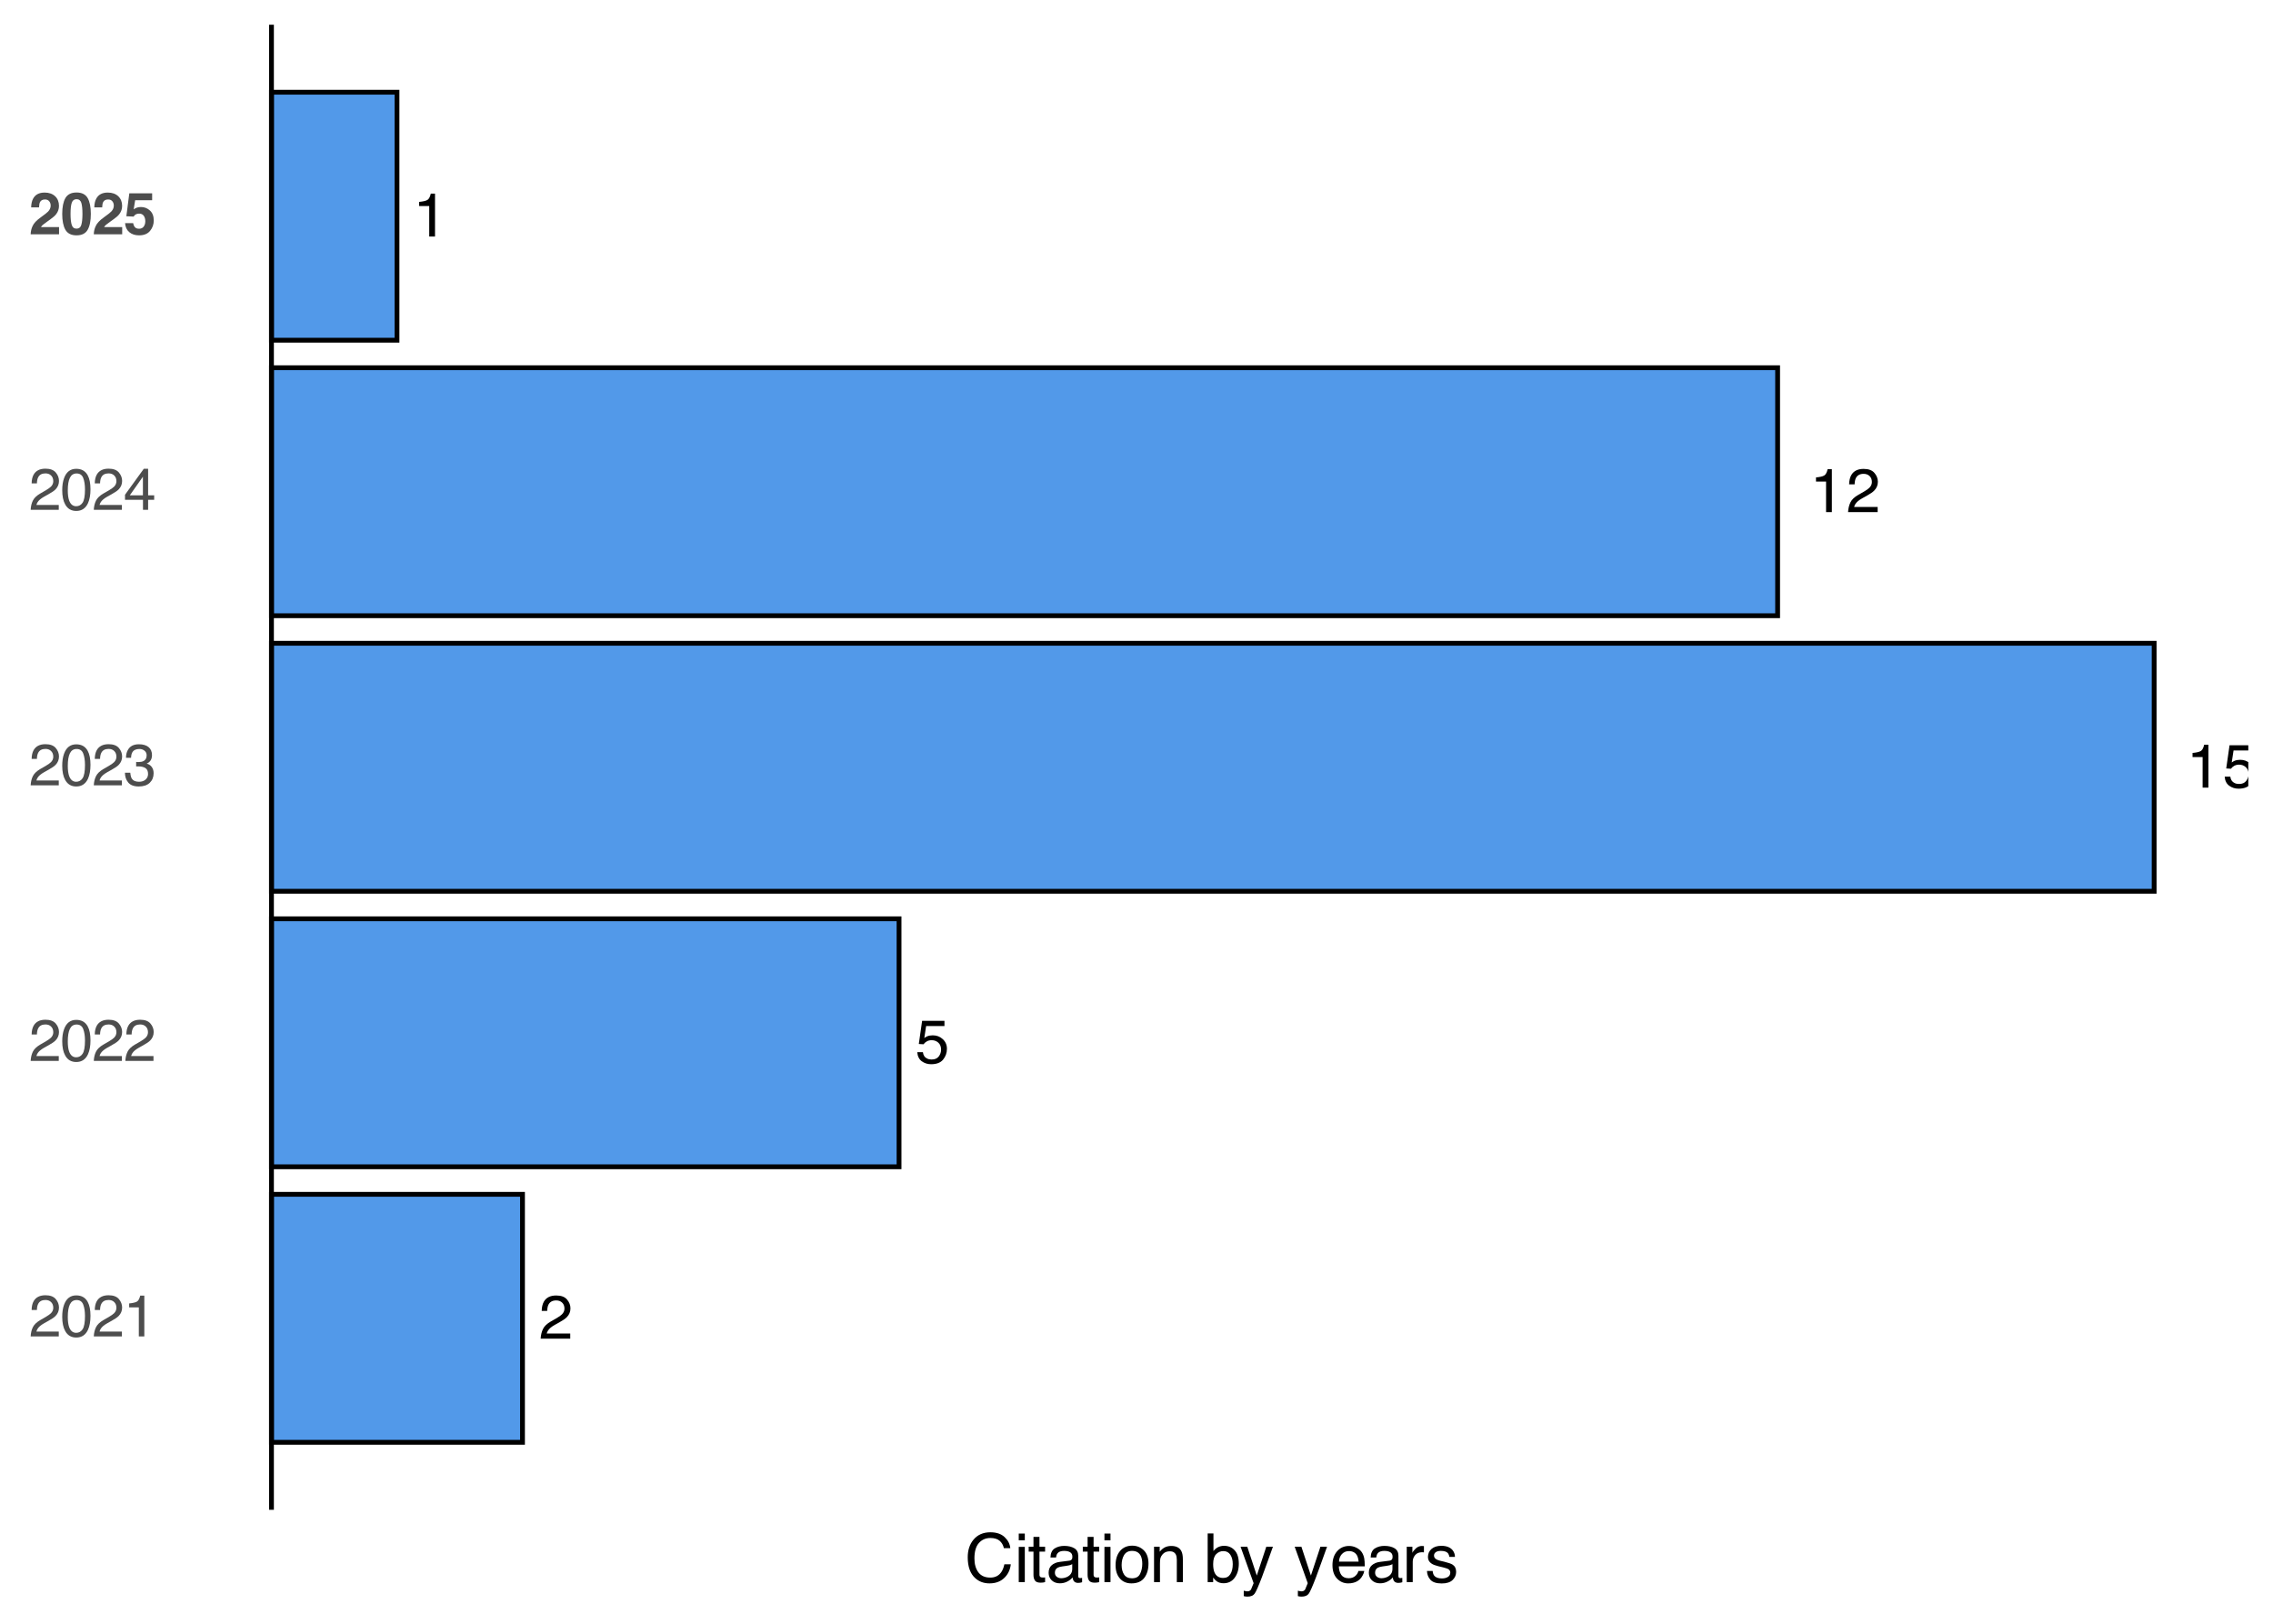
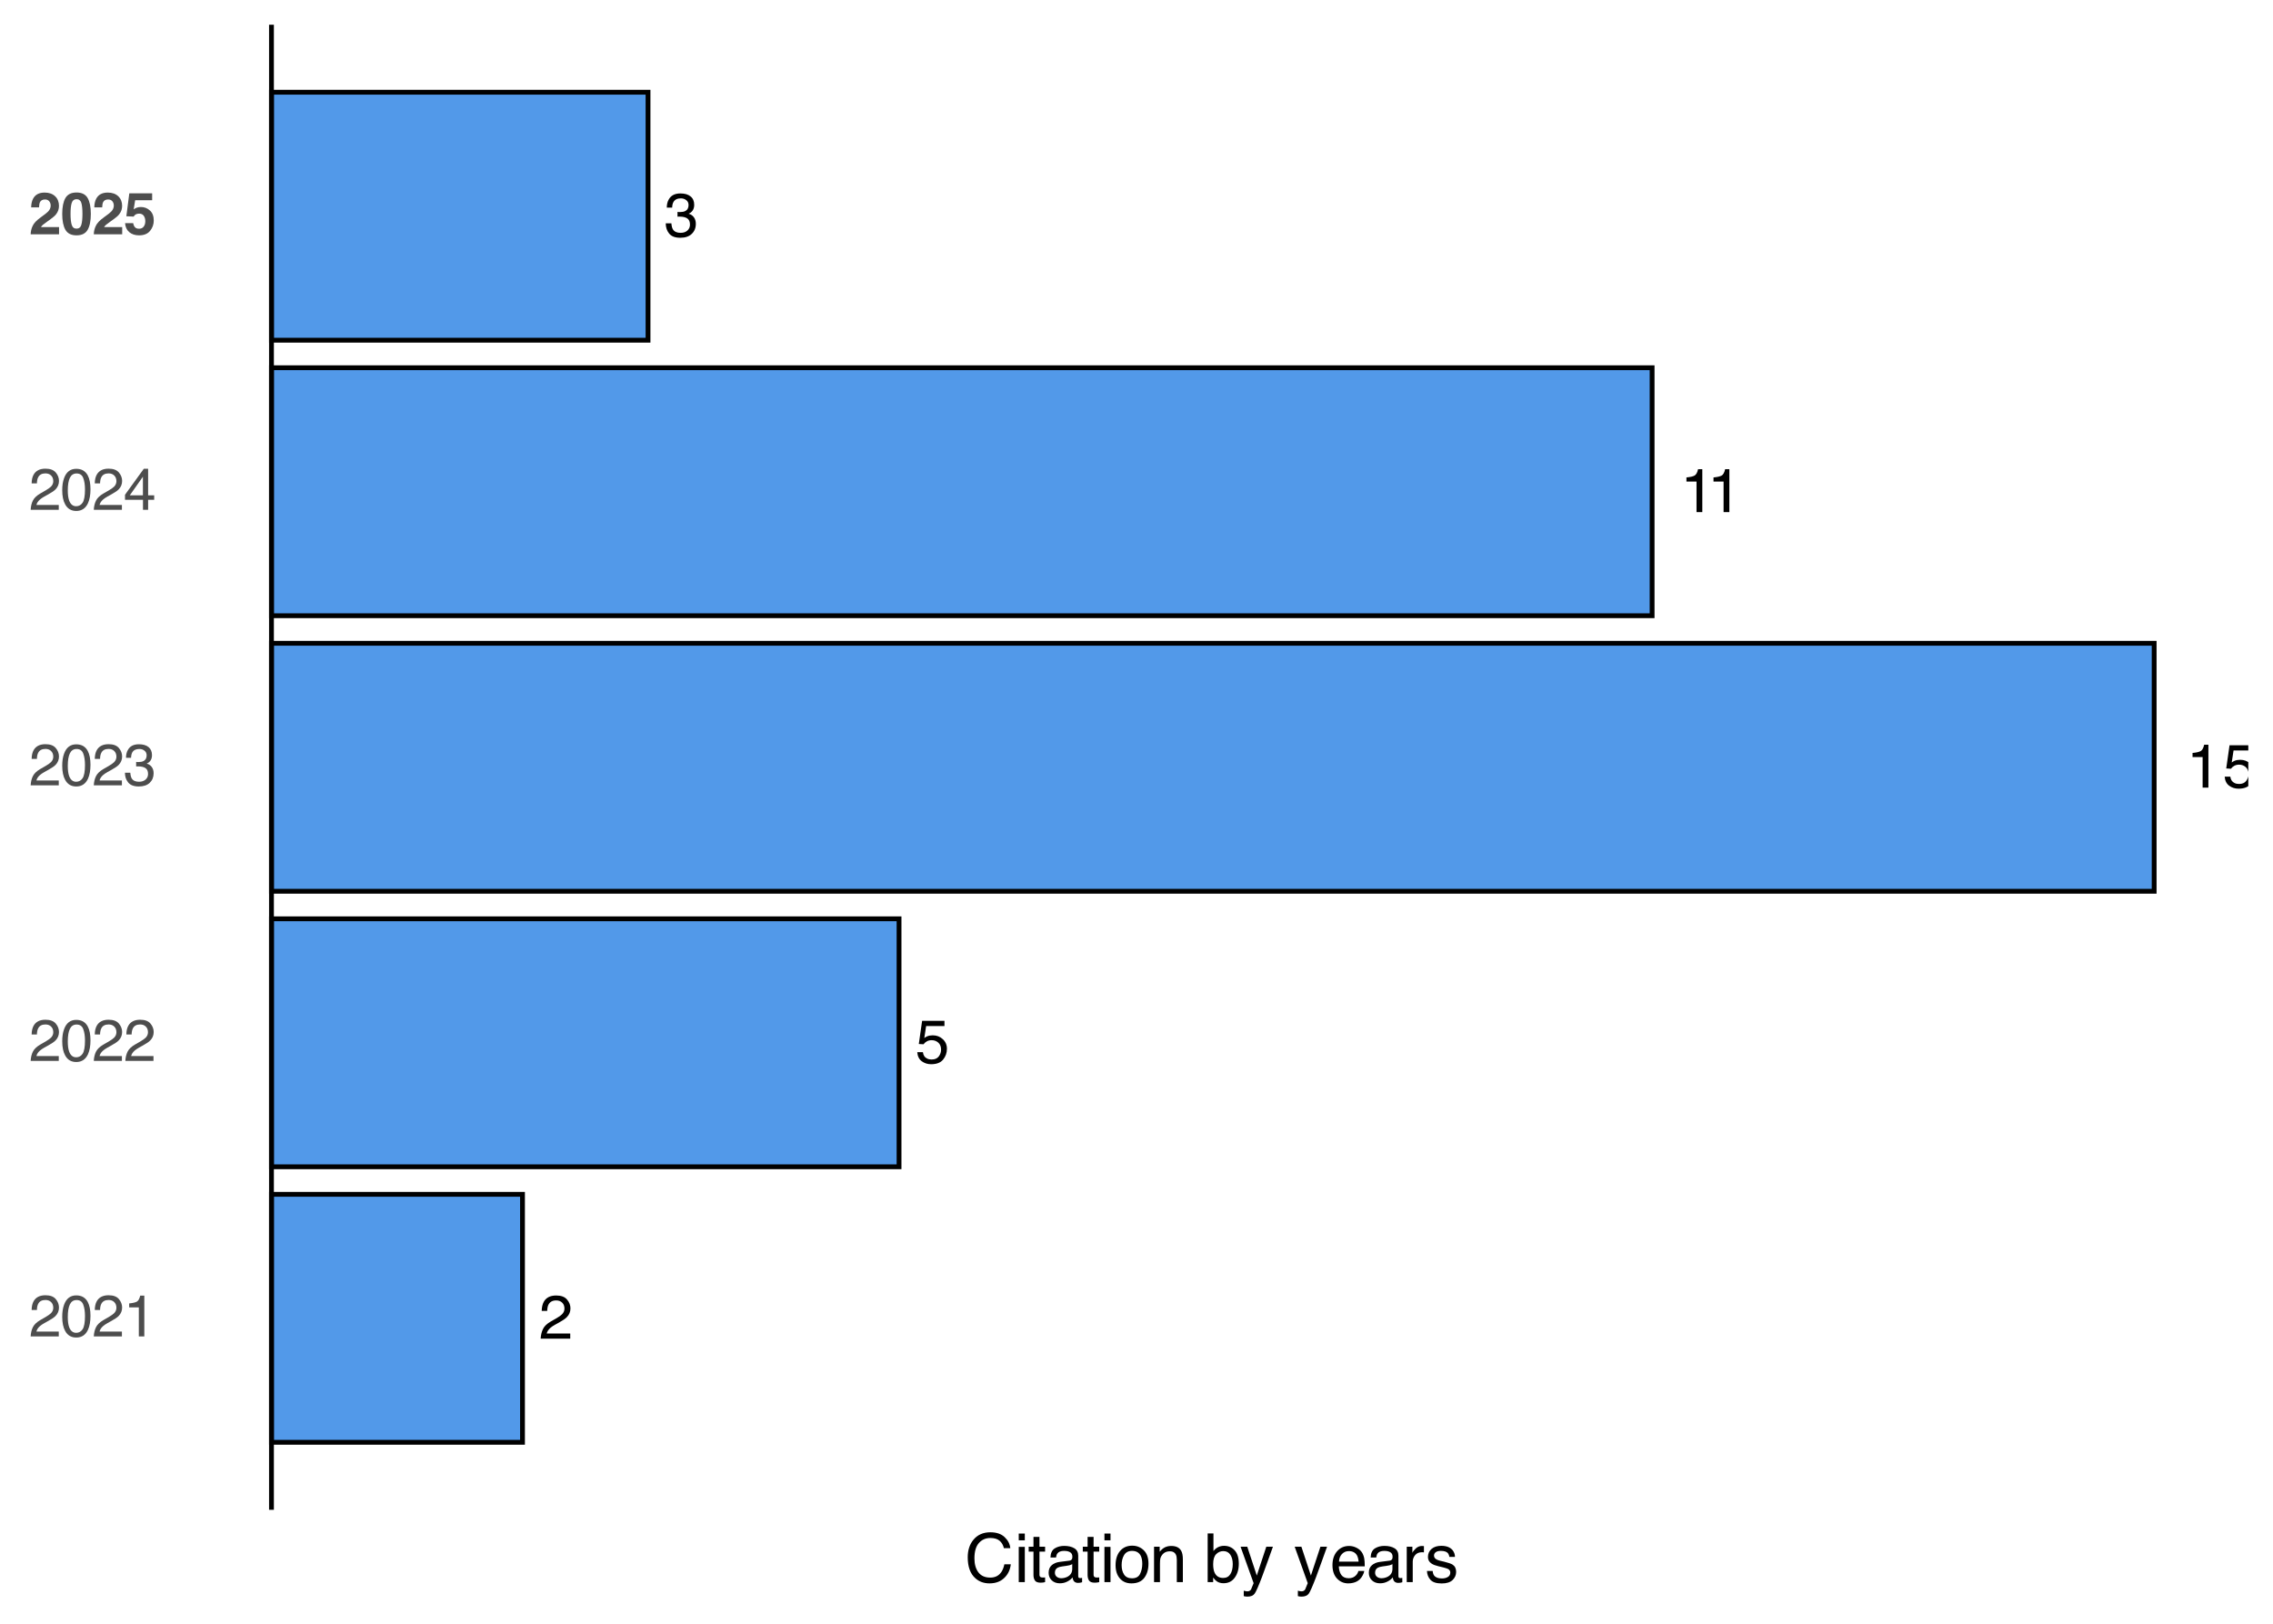
<svg xmlns="http://www.w3.org/2000/svg" xmlns:xlink="http://www.w3.org/1999/xlink" width="504" height="360" viewBox="0 0 504 360">
  <defs>
    <g>
      <g id="glyph-0-0">
        <path d="M 0.438 0 L 0.438 -9.797 L 8.219 -9.797 L 8.219 0 Z M 6.984 -1.234 L 6.984 -8.562 L 1.672 -8.562 L 1.672 -1.234 Z M 6.984 -1.234 " />
      </g>
      <g id="glyph-0-1">
        <path d="M 0.422 0 C 0.473 -0.82 0.645 -1.535 0.938 -2.141 C 1.227 -2.754 1.805 -3.312 2.672 -3.812 L 3.953 -4.547 C 4.523 -4.879 4.926 -5.164 5.156 -5.406 C 5.52 -5.77 5.703 -6.191 5.703 -6.672 C 5.703 -7.223 5.535 -7.66 5.203 -7.984 C 4.867 -8.316 4.426 -8.484 3.875 -8.484 C 3.051 -8.484 2.477 -8.172 2.156 -7.547 C 1.988 -7.211 1.895 -6.75 1.875 -6.156 L 0.656 -6.156 C 0.676 -6.988 0.832 -7.664 1.125 -8.188 C 1.645 -9.113 2.562 -9.578 3.875 -9.578 C 4.969 -9.578 5.766 -9.281 6.266 -8.688 C 6.773 -8.102 7.031 -7.445 7.031 -6.719 C 7.031 -5.957 6.758 -5.305 6.219 -4.766 C 5.906 -4.441 5.348 -4.055 4.547 -3.609 L 3.641 -3.109 C 3.203 -2.867 2.859 -2.641 2.609 -2.422 C 2.16 -2.035 1.879 -1.609 1.766 -1.141 L 6.984 -1.141 L 6.984 0 Z M 0.422 0 " />
      </g>
      <g id="glyph-0-2">
        <path d="M 1.688 -2.438 C 1.77 -1.75 2.086 -1.273 2.641 -1.016 C 2.922 -0.879 3.25 -0.812 3.625 -0.812 C 4.332 -0.812 4.859 -1.035 5.203 -1.484 C 5.547 -1.941 5.719 -2.445 5.719 -3 C 5.719 -3.664 5.516 -4.18 5.109 -4.547 C 4.703 -4.91 4.211 -5.094 3.641 -5.094 C 3.234 -5.094 2.879 -5.008 2.578 -4.844 C 2.285 -4.688 2.035 -4.469 1.828 -4.188 L 0.781 -4.25 L 1.516 -9.391 L 6.469 -9.391 L 6.469 -8.234 L 2.406 -8.234 L 2 -5.578 C 2.227 -5.742 2.441 -5.867 2.641 -5.953 C 2.992 -6.098 3.406 -6.172 3.875 -6.172 C 4.75 -6.172 5.488 -5.891 6.094 -5.328 C 6.707 -4.766 7.016 -4.051 7.016 -3.188 C 7.016 -2.281 6.734 -1.484 6.172 -0.797 C 5.617 -0.109 4.727 0.234 3.5 0.234 C 2.727 0.234 2.039 0.016 1.438 -0.422 C 0.844 -0.859 0.508 -1.531 0.438 -2.438 Z M 1.688 -2.438 " />
      </g>
      <g id="glyph-0-3">
        <path d="M 1.312 -6.766 L 1.312 -7.688 C 2.176 -7.77 2.781 -7.91 3.125 -8.109 C 3.469 -8.305 3.723 -8.773 3.891 -9.516 L 4.828 -9.516 L 4.828 0 L 3.547 0 L 3.547 -6.766 Z M 1.312 -6.766 " />
+       </g>
+       <g id="glyph-0-4">
+         <path d="M 3.547 0.266 C 2.422 0.266 1.602 -0.039 1.094 -0.656 C 0.582 -1.281 0.328 -2.039 0.328 -2.938 L 1.578 -2.938 C 1.629 -2.312 1.742 -1.863 1.922 -1.594 C 2.234 -1.082 2.797 -0.828 3.609 -0.828 C 4.242 -0.828 4.75 -0.992 5.125 -1.328 C 5.508 -1.672 5.703 -2.109 5.703 -2.641 C 5.703 -3.305 5.5 -3.77 5.094 -4.031 C 4.695 -4.289 4.141 -4.422 3.422 -4.422 C 3.348 -4.422 3.27 -4.422 3.188 -4.422 C 3.102 -4.422 3.02 -4.414 2.938 -4.406 L 2.938 -5.469 C 3.062 -5.457 3.164 -5.445 3.25 -5.438 C 3.332 -5.438 3.422 -5.438 3.516 -5.438 C 3.961 -5.438 4.332 -5.504 4.625 -5.641 C 5.133 -5.891 5.391 -6.336 5.391 -6.984 C 5.391 -7.453 5.219 -7.816 4.875 -8.078 C 4.539 -8.336 4.148 -8.469 3.703 -8.469 C 2.898 -8.469 2.348 -8.203 2.047 -7.672 C 1.867 -7.379 1.77 -6.961 1.75 -6.422 L 0.562 -6.422 C 0.562 -7.129 0.707 -7.734 1 -8.234 C 1.488 -9.117 2.348 -9.562 3.578 -9.562 C 4.547 -9.562 5.297 -9.344 5.828 -8.906 C 6.367 -8.477 6.641 -7.852 6.641 -7.031 C 6.641 -6.438 6.477 -5.957 6.156 -5.594 C 5.969 -5.375 5.719 -5.195 5.406 -5.062 C 5.906 -4.926 6.297 -4.66 6.578 -4.266 C 6.859 -3.879 7 -3.398 7 -2.828 C 7 -1.91 6.695 -1.164 6.094 -0.594 C 5.5 -0.02 4.648 0.266 3.547 0.266 Z M 3.547 0.266 " />
      </g>
      <g id="glyph-1-0">
        <path d="M 0.422 0 L 0.422 -9.328 L 7.828 -9.328 L 7.828 0 Z M 6.656 -1.172 L 6.656 -8.156 L 1.594 -8.156 L 1.594 -1.172 Z M 6.656 -1.172 " />
      </g>
      <g id="glyph-1-1">
        <path d="M 0.406 0 C 0.445 -0.781 0.609 -1.457 0.891 -2.031 C 1.172 -2.613 1.723 -3.145 2.547 -3.625 L 3.766 -4.328 C 4.305 -4.648 4.688 -4.922 4.906 -5.141 C 5.25 -5.492 5.422 -5.895 5.422 -6.344 C 5.422 -6.875 5.258 -7.297 4.938 -7.609 C 4.625 -7.922 4.207 -8.078 3.688 -8.078 C 2.895 -8.078 2.352 -7.781 2.062 -7.188 C 1.895 -6.863 1.805 -6.422 1.797 -5.859 L 0.625 -5.859 C 0.633 -6.648 0.781 -7.297 1.062 -7.797 C 1.562 -8.68 2.438 -9.125 3.688 -9.125 C 4.727 -9.125 5.488 -8.844 5.969 -8.281 C 6.445 -7.719 6.688 -7.094 6.688 -6.406 C 6.688 -5.676 6.43 -5.051 5.922 -4.531 C 5.629 -4.227 5.098 -3.863 4.328 -3.438 L 3.453 -2.953 C 3.047 -2.723 2.723 -2.504 2.484 -2.297 C 2.055 -1.93 1.789 -1.523 1.688 -1.078 L 6.641 -1.078 L 6.641 0 Z M 0.406 0 " />
      </g>
      <g id="glyph-1-2">
        <path d="M 3.516 -9.094 C 4.691 -9.094 5.539 -8.609 6.062 -7.641 C 6.469 -6.891 6.672 -5.863 6.672 -4.562 C 6.672 -3.32 6.488 -2.297 6.125 -1.484 C 5.594 -0.328 4.723 0.25 3.516 0.25 C 2.422 0.25 1.609 -0.223 1.078 -1.172 C 0.629 -1.961 0.406 -3.023 0.406 -4.359 C 0.406 -5.391 0.539 -6.273 0.812 -7.016 C 1.312 -8.398 2.211 -9.094 3.516 -9.094 Z M 3.5 -0.797 C 4.094 -0.797 4.566 -1.055 4.922 -1.578 C 5.273 -2.109 5.453 -3.086 5.453 -4.516 C 5.453 -5.547 5.32 -6.395 5.062 -7.062 C 4.812 -7.727 4.32 -8.062 3.594 -8.062 C 2.914 -8.062 2.422 -7.742 2.109 -7.109 C 1.797 -6.473 1.641 -5.539 1.641 -4.312 C 1.641 -3.383 1.738 -2.641 1.938 -2.078 C 2.25 -1.223 2.77 -0.797 3.5 -0.797 Z M 3.5 -0.797 " />
      </g>
      <g id="glyph-1-3">
        <path d="M 1.25 -6.438 L 1.25 -7.312 C 2.07 -7.395 2.645 -7.531 2.969 -7.719 C 3.289 -7.906 3.535 -8.348 3.703 -9.047 L 4.609 -9.047 L 4.609 0 L 3.391 0 L 3.391 -6.438 Z M 1.25 -6.438 " />
      </g>
      <g id="glyph-1-4">
        <path d="M 3.375 0.25 C 2.301 0.25 1.52 -0.047 1.031 -0.641 C 0.551 -1.234 0.312 -1.953 0.312 -2.797 L 1.5 -2.797 C 1.551 -2.203 1.66 -1.773 1.828 -1.516 C 2.129 -1.035 2.664 -0.797 3.438 -0.797 C 4.039 -0.797 4.523 -0.957 4.891 -1.281 C 5.254 -1.602 5.438 -2.016 5.438 -2.516 C 5.438 -3.141 5.242 -3.578 4.859 -3.828 C 4.473 -4.078 3.941 -4.203 3.266 -4.203 C 3.191 -4.203 3.113 -4.203 3.031 -4.203 C 2.945 -4.203 2.867 -4.203 2.797 -4.203 L 2.797 -5.203 C 2.91 -5.191 3.008 -5.18 3.094 -5.172 C 3.176 -5.172 3.266 -5.172 3.359 -5.172 C 3.785 -5.172 4.133 -5.238 4.406 -5.375 C 4.883 -5.613 5.125 -6.035 5.125 -6.641 C 5.125 -7.098 4.961 -7.445 4.641 -7.688 C 4.328 -7.938 3.953 -8.062 3.516 -8.062 C 2.754 -8.062 2.227 -7.805 1.938 -7.297 C 1.781 -7.016 1.691 -6.617 1.672 -6.109 L 0.547 -6.109 C 0.547 -6.785 0.68 -7.359 0.953 -7.828 C 1.41 -8.68 2.227 -9.109 3.406 -9.109 C 4.332 -9.109 5.047 -8.898 5.547 -8.484 C 6.055 -8.066 6.312 -7.469 6.312 -6.688 C 6.312 -6.133 6.16 -5.68 5.859 -5.328 C 5.68 -5.117 5.441 -4.953 5.141 -4.828 C 5.617 -4.691 5.992 -4.438 6.266 -4.062 C 6.535 -3.688 6.672 -3.227 6.672 -2.688 C 6.672 -1.82 6.383 -1.113 5.812 -0.562 C 5.238 -0.02 4.426 0.25 3.375 0.25 Z M 3.375 0.25 " />
      </g>
      <g id="glyph-1-5">
        <path d="M 4.297 -3.219 L 4.297 -7.344 L 1.391 -3.219 Z M 4.312 0 L 4.312 -2.219 L 0.328 -2.219 L 0.328 -3.344 L 4.5 -9.109 L 5.453 -9.109 L 5.453 -3.219 L 6.797 -3.219 L 6.797 -2.219 L 5.453 -2.219 L 5.453 0 Z M 4.312 0 " />
      </g>
      <g id="glyph-2-0">
        <path d="M 0.984 -9.359 L 8.516 -9.359 L 8.516 0 L 0.984 0 Z M 7.344 -1.172 L 7.344 -8.188 L 2.141 -8.188 L 2.141 -1.172 Z M 7.344 -1.172 " />
      </g>
      <g id="glyph-2-1">
        <path d="M 4.516 -7.328 C 4.305 -7.586 4 -7.719 3.594 -7.719 C 3.039 -7.719 2.664 -7.516 2.469 -7.109 C 2.352 -6.867 2.285 -6.488 2.266 -5.969 L 0.516 -5.969 C 0.535 -6.75 0.676 -7.383 0.938 -7.875 C 1.414 -8.789 2.27 -9.25 3.5 -9.25 C 4.477 -9.25 5.254 -8.977 5.828 -8.438 C 6.398 -7.895 6.688 -7.18 6.688 -6.297 C 6.688 -5.617 6.484 -5.016 6.078 -4.484 C 5.816 -4.129 5.379 -3.738 4.766 -3.312 L 4.047 -2.797 C 3.586 -2.473 3.273 -2.238 3.109 -2.094 C 2.941 -1.945 2.801 -1.781 2.688 -1.594 L 6.703 -1.594 L 6.703 0 L 0.406 0 C 0.426 -0.656 0.566 -1.258 0.828 -1.812 C 1.086 -2.426 1.695 -3.078 2.656 -3.766 C 3.488 -4.359 4.031 -4.785 4.281 -5.047 C 4.656 -5.441 4.844 -5.879 4.844 -6.359 C 4.844 -6.742 4.734 -7.066 4.516 -7.328 Z M 4.516 -7.328 " />
      </g>
      <g id="glyph-2-2">
        <path d="M 3.578 0.234 C 2.41 0.234 1.586 -0.176 1.109 -1 C 0.641 -1.82 0.406 -2.992 0.406 -4.516 C 0.406 -6.035 0.641 -7.207 1.109 -8.031 C 1.586 -8.852 2.41 -9.266 3.578 -9.266 C 4.754 -9.266 5.578 -8.852 6.047 -8.031 C 6.516 -7.207 6.75 -6.035 6.75 -4.516 C 6.75 -2.992 6.516 -1.82 6.047 -1 C 5.578 -0.176 4.754 0.234 3.578 0.234 Z M 4.641 -2.094 C 4.805 -2.645 4.891 -3.453 4.891 -4.516 C 4.891 -5.617 4.805 -6.438 4.641 -6.969 C 4.473 -7.508 4.117 -7.781 3.578 -7.781 C 3.047 -7.781 2.691 -7.508 2.516 -6.969 C 2.336 -6.438 2.25 -5.617 2.25 -4.516 C 2.25 -3.453 2.336 -2.641 2.516 -2.078 C 2.691 -1.523 3.047 -1.25 3.578 -1.25 C 4.117 -1.25 4.473 -1.531 4.641 -2.094 Z M 4.641 -2.094 " />
      </g>
      <g id="glyph-2-3">
        <path d="M 3.469 -4.578 C 3.25 -4.578 3.055 -4.547 2.891 -4.484 C 2.609 -4.379 2.395 -4.191 2.25 -3.922 L 0.625 -4 L 1.281 -9.078 L 6.344 -9.078 L 6.344 -7.547 L 2.578 -7.547 L 2.25 -5.531 C 2.531 -5.719 2.75 -5.836 2.906 -5.891 C 3.164 -5.992 3.484 -6.047 3.859 -6.047 C 4.629 -6.047 5.297 -5.785 5.859 -5.266 C 6.422 -4.754 6.703 -4.016 6.703 -3.047 C 6.703 -2.191 6.43 -1.43 5.891 -0.766 C 5.348 -0.098 4.531 0.234 3.438 0.234 C 2.562 0.234 1.844 0 1.281 -0.469 C 0.719 -0.938 0.406 -1.602 0.344 -2.469 L 2.141 -2.469 C 2.211 -2.07 2.348 -1.766 2.547 -1.547 C 2.754 -1.336 3.055 -1.234 3.453 -1.234 C 3.898 -1.234 4.238 -1.391 4.469 -1.703 C 4.707 -2.016 4.828 -2.41 4.828 -2.891 C 4.828 -3.359 4.719 -3.754 4.5 -4.078 C 4.281 -4.41 3.938 -4.578 3.469 -4.578 Z M 3.469 -4.578 " />
      </g>
      <g id="glyph-3-0">
        <path d="M 0.484 0 L 0.484 -10.766 L 9.031 -10.766 L 9.031 0 Z M 7.672 -1.344 L 7.672 -9.406 L 1.828 -9.406 L 1.828 -1.344 Z M 7.672 -1.344 " />
      </g>
      <g id="glyph-3-1">
        <path d="M 5.672 -11.047 C 7.035 -11.047 8.094 -10.688 8.844 -9.969 C 9.594 -9.258 10.008 -8.445 10.094 -7.531 L 8.672 -7.531 C 8.516 -8.219 8.195 -8.766 7.719 -9.172 C 7.238 -9.578 6.562 -9.781 5.688 -9.781 C 4.633 -9.781 3.781 -9.406 3.125 -8.656 C 2.469 -7.914 2.141 -6.781 2.141 -5.25 C 2.141 -3.988 2.43 -2.961 3.016 -2.172 C 3.609 -1.391 4.488 -1 5.656 -1 C 6.727 -1 7.547 -1.41 8.109 -2.234 C 8.41 -2.672 8.633 -3.242 8.781 -3.953 L 10.203 -3.953 C 10.078 -2.816 9.656 -1.867 8.938 -1.109 C 8.082 -0.18 6.93 0.281 5.484 0.281 C 4.234 0.281 3.188 -0.098 2.344 -0.859 C 1.219 -1.859 0.656 -3.406 0.656 -5.5 C 0.656 -7.082 1.078 -8.379 1.922 -9.391 C 2.828 -10.492 4.078 -11.047 5.672 -11.047 Z M 5.391 -11.047 Z M 5.391 -11.047 " />
      </g>
      <g id="glyph-3-2">
        <path d="M 0.969 -7.812 L 2.312 -7.812 L 2.312 0 L 0.969 0 Z M 0.969 -10.766 L 2.312 -10.766 L 2.312 -9.266 L 0.969 -9.266 Z M 0.969 -10.766 " />
      </g>
      <g id="glyph-3-3">
        <path d="M 1.234 -10.031 L 2.562 -10.031 L 2.562 -7.844 L 3.812 -7.844 L 3.812 -6.766 L 2.562 -6.766 L 2.562 -1.641 C 2.562 -1.367 2.656 -1.188 2.844 -1.094 C 2.945 -1.039 3.117 -1.016 3.359 -1.016 C 3.422 -1.016 3.488 -1.016 3.562 -1.016 C 3.633 -1.023 3.719 -1.035 3.812 -1.047 L 3.812 0 C 3.664 0.039 3.508 0.07 3.344 0.094 C 3.176 0.113 3 0.125 2.812 0.125 C 2.195 0.125 1.781 -0.031 1.562 -0.344 C 1.344 -0.664 1.234 -1.078 1.234 -1.578 L 1.234 -6.766 L 0.172 -6.766 L 0.172 -7.844 L 1.234 -7.844 Z M 1.234 -10.031 " />
      </g>
      <g id="glyph-3-4">
        <path d="M 1.984 -2.094 C 1.984 -1.707 2.117 -1.406 2.391 -1.188 C 2.672 -0.969 3.004 -0.859 3.391 -0.859 C 3.848 -0.859 4.297 -0.961 4.734 -1.172 C 5.461 -1.535 5.828 -2.125 5.828 -2.938 L 5.828 -3.984 C 5.672 -3.891 5.461 -3.805 5.203 -3.734 C 4.953 -3.672 4.703 -3.625 4.453 -3.594 L 3.656 -3.484 C 3.176 -3.422 2.816 -3.32 2.578 -3.188 C 2.18 -2.957 1.984 -2.594 1.984 -2.094 Z M 5.172 -4.75 C 5.473 -4.789 5.676 -4.922 5.781 -5.141 C 5.832 -5.254 5.859 -5.422 5.859 -5.641 C 5.859 -6.086 5.695 -6.41 5.375 -6.609 C 5.062 -6.816 4.609 -6.922 4.016 -6.922 C 3.328 -6.922 2.836 -6.734 2.547 -6.359 C 2.391 -6.16 2.285 -5.859 2.234 -5.453 L 1 -5.453 C 1.031 -6.422 1.344 -7.094 1.938 -7.469 C 2.539 -7.844 3.242 -8.031 4.047 -8.031 C 4.961 -8.031 5.711 -7.852 6.297 -7.5 C 6.867 -7.156 7.156 -6.609 7.156 -5.859 L 7.156 -1.344 C 7.156 -1.207 7.18 -1.098 7.234 -1.016 C 7.285 -0.93 7.406 -0.891 7.594 -0.891 C 7.645 -0.891 7.707 -0.895 7.781 -0.906 C 7.852 -0.914 7.93 -0.926 8.016 -0.938 L 8.016 0.031 C 7.816 0.094 7.66 0.129 7.547 0.141 C 7.441 0.16 7.297 0.172 7.109 0.172 C 6.66 0.172 6.332 0.008 6.125 -0.312 C 6.02 -0.488 5.941 -0.734 5.891 -1.047 C 5.629 -0.691 5.242 -0.383 4.734 -0.125 C 4.234 0.133 3.68 0.266 3.078 0.266 C 2.348 0.266 1.75 0.047 1.281 -0.391 C 0.82 -0.836 0.594 -1.395 0.594 -2.062 C 0.594 -2.789 0.82 -3.352 1.281 -3.75 C 1.738 -4.145 2.332 -4.391 3.062 -4.484 Z M 4.078 -8.031 Z M 4.078 -8.031 " />
      </g>
      <g id="glyph-3-5">
        <path d="M 4.078 -0.844 C 4.953 -0.844 5.551 -1.172 5.875 -1.828 C 6.195 -2.492 6.359 -3.234 6.359 -4.047 C 6.359 -4.785 6.242 -5.383 6.016 -5.844 C 5.641 -6.562 5 -6.922 4.094 -6.922 C 3.289 -6.922 2.703 -6.613 2.328 -6 C 1.961 -5.383 1.781 -4.641 1.781 -3.766 C 1.781 -2.93 1.961 -2.234 2.328 -1.672 C 2.703 -1.117 3.285 -0.844 4.078 -0.844 Z M 4.125 -8.078 C 5.133 -8.078 5.988 -7.738 6.688 -7.062 C 7.383 -6.383 7.734 -5.395 7.734 -4.094 C 7.734 -2.82 7.426 -1.773 6.812 -0.953 C 6.195 -0.129 5.242 0.281 3.953 0.281 C 2.879 0.281 2.023 -0.082 1.391 -0.812 C 0.754 -1.539 0.438 -2.52 0.438 -3.75 C 0.438 -5.07 0.77 -6.125 1.438 -6.906 C 2.102 -7.688 3 -8.078 4.125 -8.078 Z M 4.094 -8.031 Z M 4.094 -8.031 " />
      </g>
      <g id="glyph-3-6">
        <path d="M 0.969 -7.844 L 2.219 -7.844 L 2.219 -6.734 C 2.594 -7.191 2.984 -7.52 3.391 -7.719 C 3.805 -7.914 4.27 -8.016 4.781 -8.016 C 5.895 -8.016 6.645 -7.629 7.031 -6.859 C 7.25 -6.43 7.359 -5.82 7.359 -5.031 L 7.359 0 L 6.016 0 L 6.016 -4.938 C 6.016 -5.414 5.945 -5.801 5.812 -6.094 C 5.57 -6.582 5.145 -6.828 4.531 -6.828 C 4.219 -6.828 3.961 -6.797 3.766 -6.734 C 3.398 -6.629 3.082 -6.414 2.812 -6.094 C 2.594 -5.832 2.445 -5.562 2.375 -5.281 C 2.312 -5.008 2.281 -4.617 2.281 -4.109 L 2.281 0 L 0.969 0 Z M 4.062 -8.031 Z M 4.062 -8.031 " />
      </g>
      <g id="glyph-3-7">
</g>
      <g id="glyph-3-8">
        <path d="M 0.859 -10.797 L 2.141 -10.797 L 2.141 -6.891 C 2.43 -7.266 2.773 -7.551 3.172 -7.75 C 3.578 -7.945 4.016 -8.047 4.484 -8.047 C 5.461 -8.047 6.254 -7.707 6.859 -7.031 C 7.461 -6.363 7.766 -5.379 7.766 -4.078 C 7.766 -2.836 7.461 -1.805 6.859 -0.984 C 6.266 -0.16 5.438 0.25 4.375 0.25 C 3.781 0.25 3.273 0.102 2.859 -0.188 C 2.617 -0.352 2.359 -0.625 2.078 -1 L 2.078 0 L 0.859 0 Z M 4.297 -0.922 C 5.004 -0.922 5.535 -1.203 5.891 -1.766 C 6.242 -2.328 6.422 -3.07 6.422 -4 C 6.422 -4.832 6.242 -5.52 5.891 -6.062 C 5.535 -6.602 5.016 -6.875 4.328 -6.875 C 3.723 -6.875 3.195 -6.648 2.75 -6.203 C 2.301 -5.754 2.078 -5.02 2.078 -4 C 2.078 -3.27 2.164 -2.676 2.344 -2.219 C 2.695 -1.352 3.348 -0.922 4.297 -0.922 Z M 4.297 -0.922 " />
      </g>
      <g id="glyph-3-9">
        <path d="M 5.859 -7.844 L 7.328 -7.844 C 7.141 -7.344 6.727 -6.195 6.094 -4.406 C 5.613 -3.051 5.211 -1.953 4.891 -1.109 C 4.129 0.891 3.594 2.109 3.281 2.547 C 2.969 2.992 2.426 3.219 1.656 3.219 C 1.477 3.219 1.336 3.207 1.234 3.188 C 1.129 3.176 1.004 3.148 0.859 3.109 L 0.859 1.906 C 1.086 1.969 1.254 2.004 1.359 2.016 C 1.461 2.035 1.555 2.047 1.641 2.047 C 1.879 2.047 2.055 2.004 2.172 1.922 C 2.285 1.848 2.383 1.754 2.469 1.641 C 2.488 1.598 2.57 1.395 2.719 1.031 C 2.875 0.664 2.984 0.398 3.047 0.234 L 0.156 -7.844 L 1.641 -7.844 L 3.75 -1.453 Z M 3.75 -8.031 Z M 3.75 -8.031 " />
      </g>
      <g id="glyph-3-10">
        <path d="M 4.234 -8.016 C 4.785 -8.016 5.32 -7.883 5.844 -7.625 C 6.375 -7.363 6.773 -7.023 7.047 -6.609 C 7.305 -6.211 7.484 -5.754 7.578 -5.234 C 7.648 -4.867 7.688 -4.289 7.688 -3.5 L 1.938 -3.5 C 1.969 -2.707 2.156 -2.066 2.5 -1.578 C 2.852 -1.098 3.398 -0.859 4.141 -0.859 C 4.828 -0.859 5.375 -1.086 5.781 -1.547 C 6.02 -1.805 6.188 -2.113 6.281 -2.469 L 7.578 -2.469 C 7.547 -2.176 7.43 -1.852 7.234 -1.5 C 7.047 -1.145 6.832 -0.852 6.594 -0.625 C 6.188 -0.238 5.691 0.02 5.109 0.156 C 4.785 0.238 4.426 0.281 4.031 0.281 C 3.051 0.281 2.223 -0.07 1.547 -0.781 C 0.867 -1.5 0.531 -2.492 0.531 -3.766 C 0.531 -5.023 0.867 -6.047 1.547 -6.828 C 2.234 -7.617 3.129 -8.016 4.234 -8.016 Z M 6.328 -4.547 C 6.273 -5.117 6.156 -5.578 5.969 -5.922 C 5.602 -6.555 5 -6.875 4.156 -6.875 C 3.551 -6.875 3.039 -6.656 2.625 -6.219 C 2.219 -5.781 2.004 -5.223 1.984 -4.547 Z M 4.109 -8.031 Z M 4.109 -8.031 " />
      </g>
      <g id="glyph-3-11">
        <path d="M 1 -7.844 L 2.25 -7.844 L 2.25 -6.484 C 2.352 -6.754 2.602 -7.078 3 -7.453 C 3.406 -7.828 3.867 -8.016 4.391 -8.016 C 4.422 -8.016 4.461 -8.008 4.516 -8 C 4.578 -8 4.676 -7.992 4.812 -7.984 L 4.812 -6.594 C 4.738 -6.602 4.664 -6.609 4.594 -6.609 C 4.531 -6.617 4.461 -6.625 4.391 -6.625 C 3.723 -6.625 3.211 -6.41 2.859 -5.984 C 2.504 -5.555 2.328 -5.066 2.328 -4.516 L 2.328 0 L 1 0 Z M 1 -7.844 " />
      </g>
      <g id="glyph-3-12">
        <path d="M 1.75 -2.469 C 1.789 -2.02 1.898 -1.68 2.078 -1.453 C 2.41 -1.023 2.988 -0.812 3.812 -0.812 C 4.301 -0.812 4.727 -0.914 5.094 -1.125 C 5.469 -1.344 5.656 -1.672 5.656 -2.109 C 5.656 -2.453 5.504 -2.711 5.203 -2.891 C 5.016 -2.992 4.641 -3.117 4.078 -3.266 L 3.031 -3.516 C 2.363 -3.68 1.867 -3.867 1.547 -4.078 C 0.984 -4.43 0.703 -4.926 0.703 -5.562 C 0.703 -6.301 0.969 -6.898 1.5 -7.359 C 2.039 -7.816 2.758 -8.047 3.656 -8.047 C 4.844 -8.047 5.695 -7.703 6.219 -7.016 C 6.539 -6.566 6.695 -6.094 6.688 -5.594 L 5.453 -5.594 C 5.422 -5.883 5.316 -6.156 5.141 -6.406 C 4.836 -6.75 4.312 -6.922 3.562 -6.922 C 3.062 -6.922 2.68 -6.82 2.422 -6.625 C 2.172 -6.438 2.047 -6.188 2.047 -5.875 C 2.047 -5.539 2.211 -5.27 2.547 -5.062 C 2.742 -4.938 3.031 -4.828 3.406 -4.734 L 4.281 -4.531 C 5.227 -4.301 5.863 -4.078 6.188 -3.859 C 6.695 -3.523 6.953 -2.992 6.953 -2.266 C 6.953 -1.566 6.688 -0.961 6.156 -0.453 C 5.633 0.047 4.832 0.297 3.75 0.297 C 2.582 0.297 1.754 0.031 1.266 -0.5 C 0.773 -1.031 0.516 -1.688 0.484 -2.469 Z M 3.703 -8.031 Z M 3.703 -8.031 " />
      </g>
    </g>
    <clipPath id="clip-0">
      <path clip-rule="nonzero" d="M 486 165 L 498.523 165 L 498.523 175 L 486 175 Z M 486 165 " />
    </clipPath>
    <clipPath id="clip-1">
      <path clip-rule="nonzero" d="M 59 5.48 L 61 5.48 L 61 334.742 L 59 334.742 Z M 59 5.48 " />
    </clipPath>
  </defs>
  <rect x="-50.4" y="-36" width="604.8" height="432" fill="rgb(100%, 100%, 100%)" fill-opacity="1" />
  <path fill-rule="nonzero" fill="rgb(15.294%, 50.196%, 89.02%)" fill-opacity="0.8" stroke-width="1.067" stroke-linecap="butt" stroke-linejoin="miter" stroke="rgb(0%, 0%, 0%)" stroke-opacity="1" stroke-miterlimit="10" d="M 60.195 319.773 L 115.855 319.773 L 115.855 264.793 L 60.195 264.793 Z M 60.195 319.773 " />
  <path fill-rule="nonzero" fill="rgb(15.294%, 50.196%, 89.02%)" fill-opacity="0.8" stroke-width="1.067" stroke-linecap="butt" stroke-linejoin="miter" stroke="rgb(0%, 0%, 0%)" stroke-opacity="1" stroke-miterlimit="10" d="M 60.195 258.688 L 199.348 258.688 L 199.348 203.707 L 60.195 203.707 Z M 60.195 258.688 " />
  <path fill-rule="nonzero" fill="rgb(15.294%, 50.196%, 89.02%)" fill-opacity="0.8" stroke-width="1.067" stroke-linecap="butt" stroke-linejoin="miter" stroke="rgb(0%, 0%, 0%)" stroke-opacity="1" stroke-miterlimit="10" d="M 60.195 197.602 L 477.648 197.602 L 477.648 142.621 L 60.195 142.621 Z M 60.195 197.602 " />
-   <path fill-rule="nonzero" fill="rgb(15.294%, 50.196%, 89.02%)" fill-opacity="0.8" stroke-width="1.067" stroke-linecap="butt" stroke-linejoin="miter" stroke="rgb(0%, 0%, 0%)" stroke-opacity="1" stroke-miterlimit="10" d="M 60.195 136.512 L 394.156 136.512 L 394.156 81.531 L 60.195 81.531 Z M 60.195 136.512 " />
-   <path fill-rule="nonzero" fill="rgb(15.294%, 50.196%, 89.02%)" fill-opacity="0.8" stroke-width="1.067" stroke-linecap="butt" stroke-linejoin="miter" stroke="rgb(0%, 0%, 0%)" stroke-opacity="1" stroke-miterlimit="10" d="M 60.195 75.426 L 88.027 75.426 L 88.027 20.445 L 60.195 20.445 Z M 60.195 75.426 " />
+   <path fill-rule="nonzero" fill="rgb(15.294%, 50.196%, 89.02%)" fill-opacity="0.8" stroke-width="1.067" stroke-linecap="butt" stroke-linejoin="miter" stroke="rgb(0%, 0%, 0%)" stroke-opacity="1" stroke-miterlimit="10" d="M 60.195 136.512 L 366.328 136.512 L 366.328 81.531 L 60.195 81.531 Z M 60.195 136.512 " />
+   <path fill-rule="nonzero" fill="rgb(15.294%, 50.196%, 89.02%)" fill-opacity="0.8" stroke-width="1.067" stroke-linecap="butt" stroke-linejoin="miter" stroke="rgb(0%, 0%, 0%)" stroke-opacity="1" stroke-miterlimit="10" d="M 60.195 75.426 L 143.688 75.426 L 143.688 20.445 L 60.195 20.445 Z M 60.195 75.426 " />
  <g fill="rgb(0%, 0%, 0%)" fill-opacity="1">
    <use xlink:href="#glyph-0-1" x="119.457" y="296.801" />
  </g>
  <g fill="rgb(0%, 0%, 0%)" fill-opacity="1">
    <use xlink:href="#glyph-0-2" x="202.949" y="235.715" />
  </g>
  <g clip-path="url(#clip-0)">
    <g fill="rgb(0%, 0%, 0%)" fill-opacity="1">
      <use xlink:href="#glyph-0-3" x="484.848" y="174.625" />
      <use xlink:href="#glyph-0-2" x="492.848" y="174.625" />
    </g>
  </g>
  <g fill="rgb(0%, 0%, 0%)" fill-opacity="1">
-     <use xlink:href="#glyph-0-3" x="401.355" y="113.539" />
-     <use xlink:href="#glyph-0-1" x="409.355" y="113.539" />
+     <use xlink:href="#glyph-0-3" x="372.629" y="113.539" />
+     <use xlink:href="#glyph-0-3" x="378.629" y="113.539" />
  </g>
  <g fill="rgb(0%, 0%, 0%)" fill-opacity="1">
-     <use xlink:href="#glyph-0-3" x="91.629" y="52.449" />
+     <use xlink:href="#glyph-0-4" x="147.289" y="52.449" />
  </g>
  <g clip-path="url(#clip-1)">
    <path fill="none" stroke-width="1.067" stroke-linecap="butt" stroke-linejoin="round" stroke="rgb(0%, 0%, 0%)" stroke-opacity="1" stroke-miterlimit="10" d="M 60.195 334.742 L 60.195 5.48 " />
  </g>
  <g fill="rgb(30.196%, 30.196%, 30.196%)" fill-opacity="1">
    <use xlink:href="#glyph-1-1" x="6.391" y="296.296" />
    <use xlink:href="#glyph-1-2" x="13.391" y="296.296" />
    <use xlink:href="#glyph-1-1" x="20.391" y="296.296" />
    <use xlink:href="#glyph-1-3" x="27.391" y="296.296" />
  </g>
  <g fill="rgb(30.196%, 30.196%, 30.196%)" fill-opacity="1">
    <use xlink:href="#glyph-1-1" x="6.391" y="235.21" />
    <use xlink:href="#glyph-1-2" x="13.391" y="235.21" />
    <use xlink:href="#glyph-1-1" x="20.391" y="235.21" />
    <use xlink:href="#glyph-1-1" x="27.391" y="235.21" />
  </g>
  <g fill="rgb(30.196%, 30.196%, 30.196%)" fill-opacity="1">
    <use xlink:href="#glyph-1-1" x="6.391" y="174.12" />
    <use xlink:href="#glyph-1-2" x="13.391" y="174.12" />
    <use xlink:href="#glyph-1-1" x="20.391" y="174.12" />
    <use xlink:href="#glyph-1-4" x="27.391" y="174.12" />
  </g>
  <g fill="rgb(30.196%, 30.196%, 30.196%)" fill-opacity="1">
    <use xlink:href="#glyph-1-1" x="6.391" y="113.034" />
    <use xlink:href="#glyph-1-2" x="13.391" y="113.034" />
    <use xlink:href="#glyph-1-1" x="20.391" y="113.034" />
    <use xlink:href="#glyph-1-5" x="27.391" y="113.034" />
  </g>
  <g fill="rgb(30.196%, 30.196%, 30.196%)" fill-opacity="1">
    <use xlink:href="#glyph-2-1" x="6.391" y="51.944" />
    <use xlink:href="#glyph-2-2" x="13.391" y="51.944" />
    <use xlink:href="#glyph-2-1" x="20.391" y="51.944" />
    <use xlink:href="#glyph-2-3" x="27.391" y="51.944" />
  </g>
  <g fill="rgb(0%, 0%, 0%)" fill-opacity="1">
    <use xlink:href="#glyph-3-1" x="213.922" y="350.77" />
    <use xlink:href="#glyph-3-2" x="224.922" y="350.77" />
    <use xlink:href="#glyph-3-3" x="227.922" y="350.77" />
    <use xlink:href="#glyph-3-4" x="231.922" y="350.77" />
    <use xlink:href="#glyph-3-3" x="239.922" y="350.77" />
    <use xlink:href="#glyph-3-2" x="243.922" y="350.77" />
    <use xlink:href="#glyph-3-5" x="246.922" y="350.77" />
    <use xlink:href="#glyph-3-6" x="254.922" y="350.77" />
    <use xlink:href="#glyph-3-7" x="262.922" y="350.77" />
    <use xlink:href="#glyph-3-8" x="266.922" y="350.77" />
    <use xlink:href="#glyph-3-9" x="274.922" y="350.77" />
    <use xlink:href="#glyph-3-7" x="282.922" y="350.77" />
    <use xlink:href="#glyph-3-9" x="286.922" y="350.77" />
    <use xlink:href="#glyph-3-10" x="294.922" y="350.77" />
    <use xlink:href="#glyph-3-4" x="302.922" y="350.77" />
    <use xlink:href="#glyph-3-11" x="310.922" y="350.77" />
    <use xlink:href="#glyph-3-12" x="315.922" y="350.77" />
  </g>
</svg>
